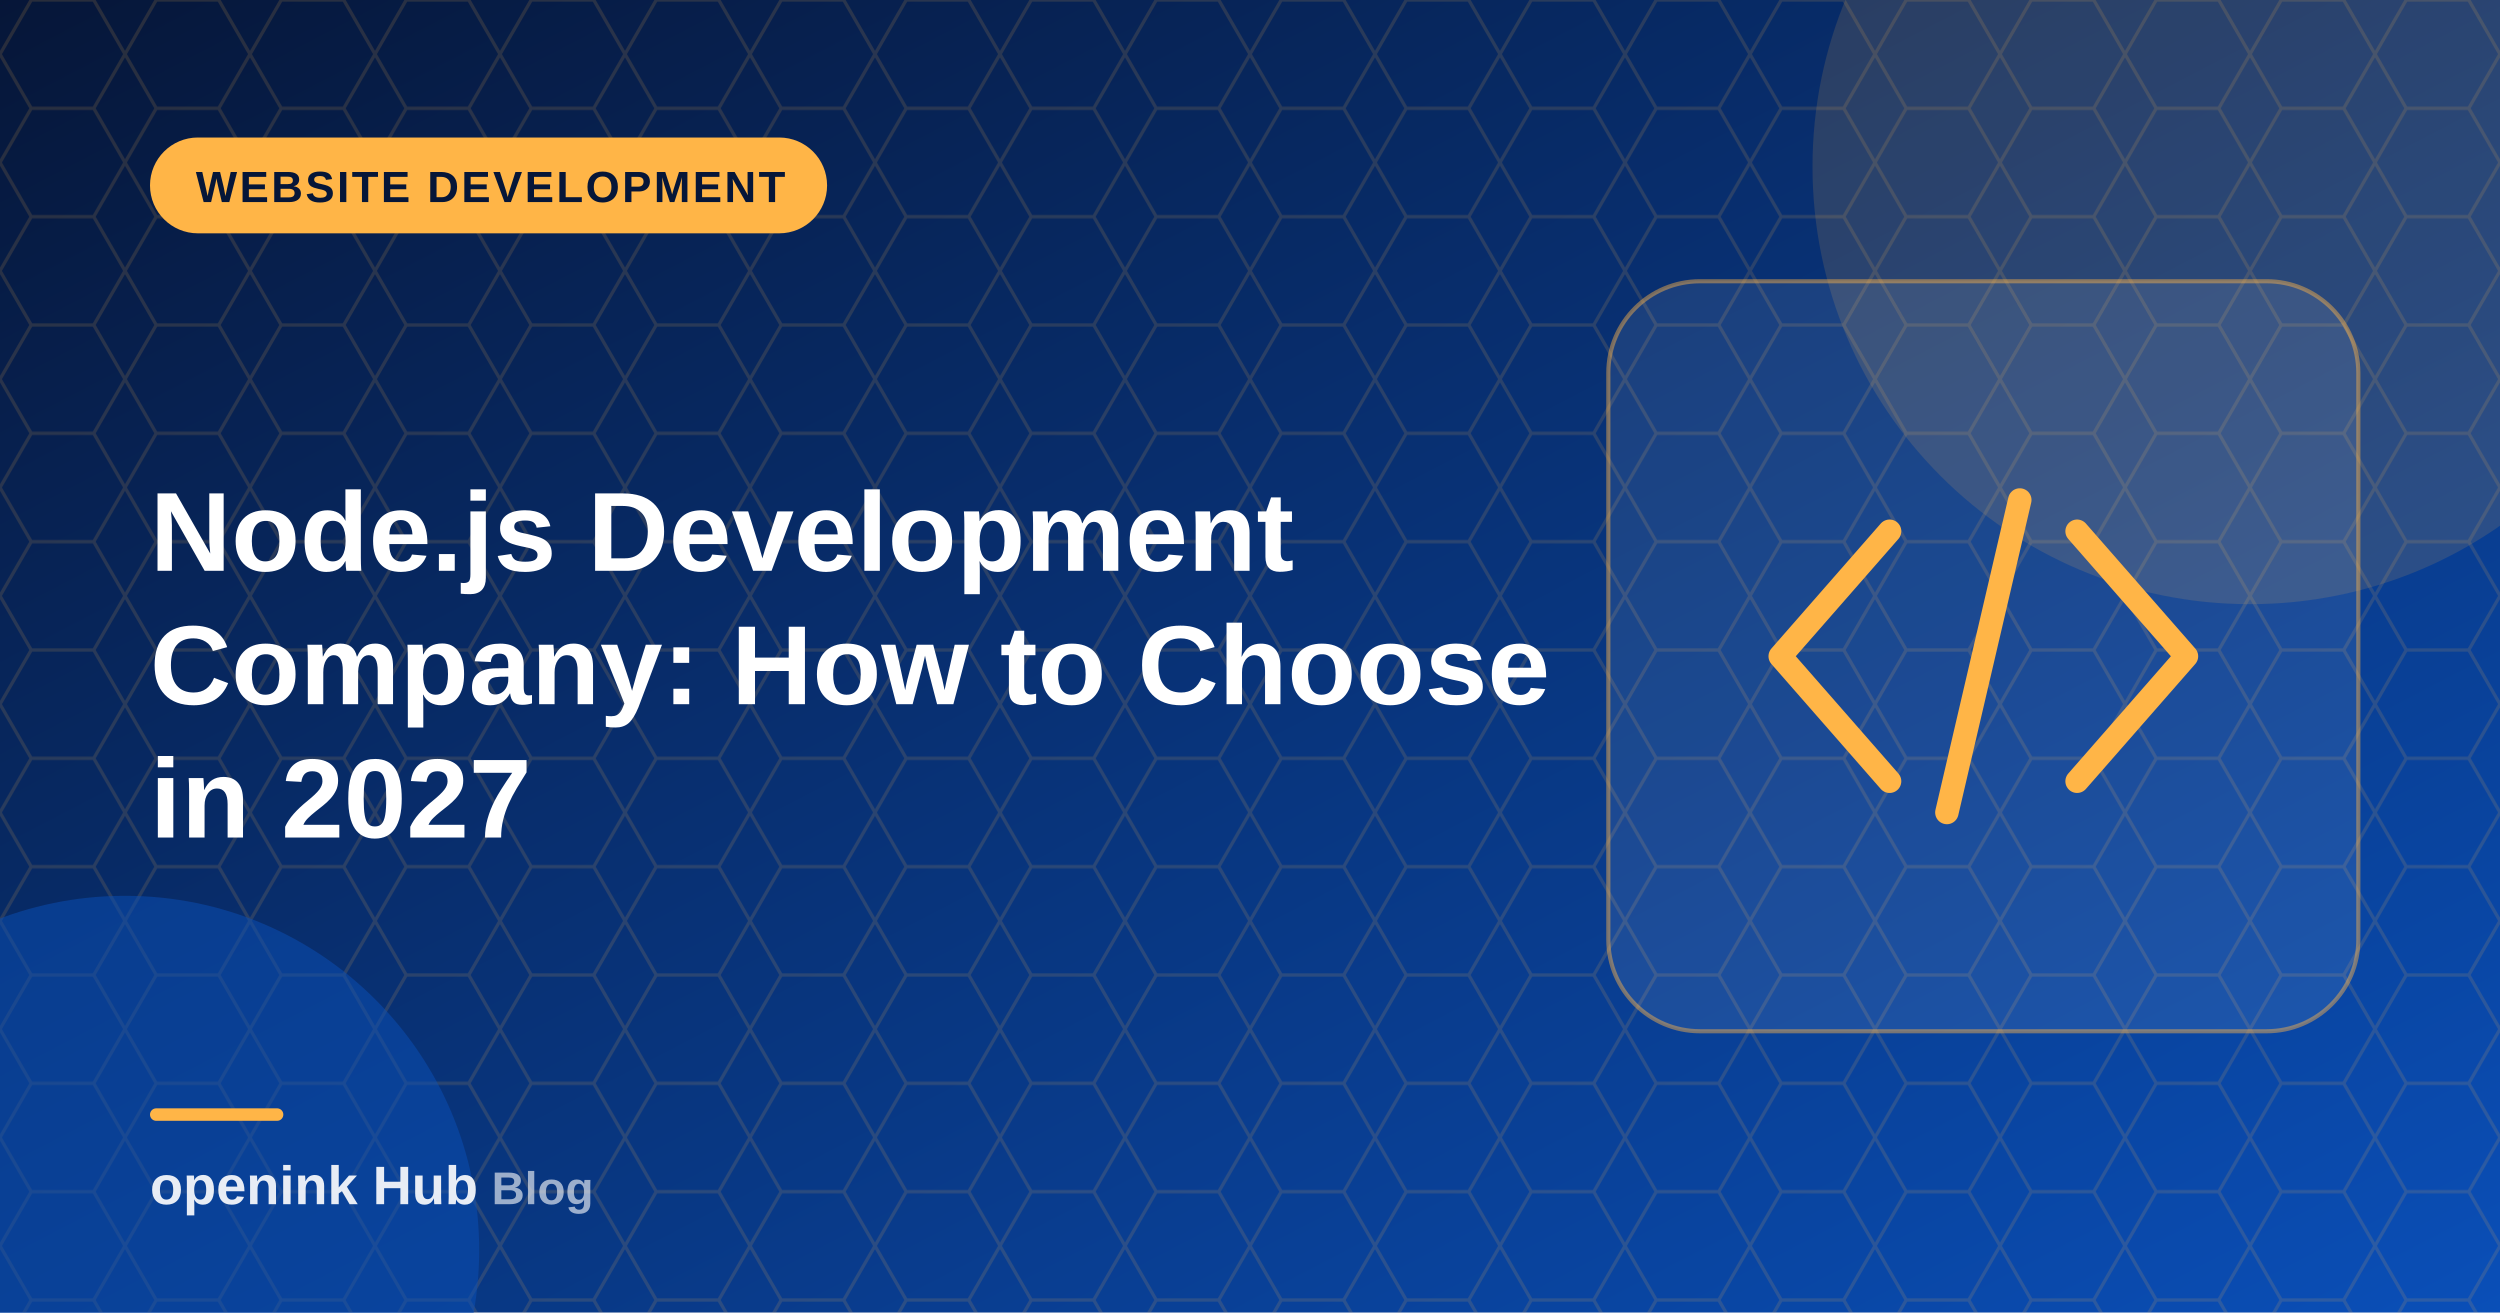
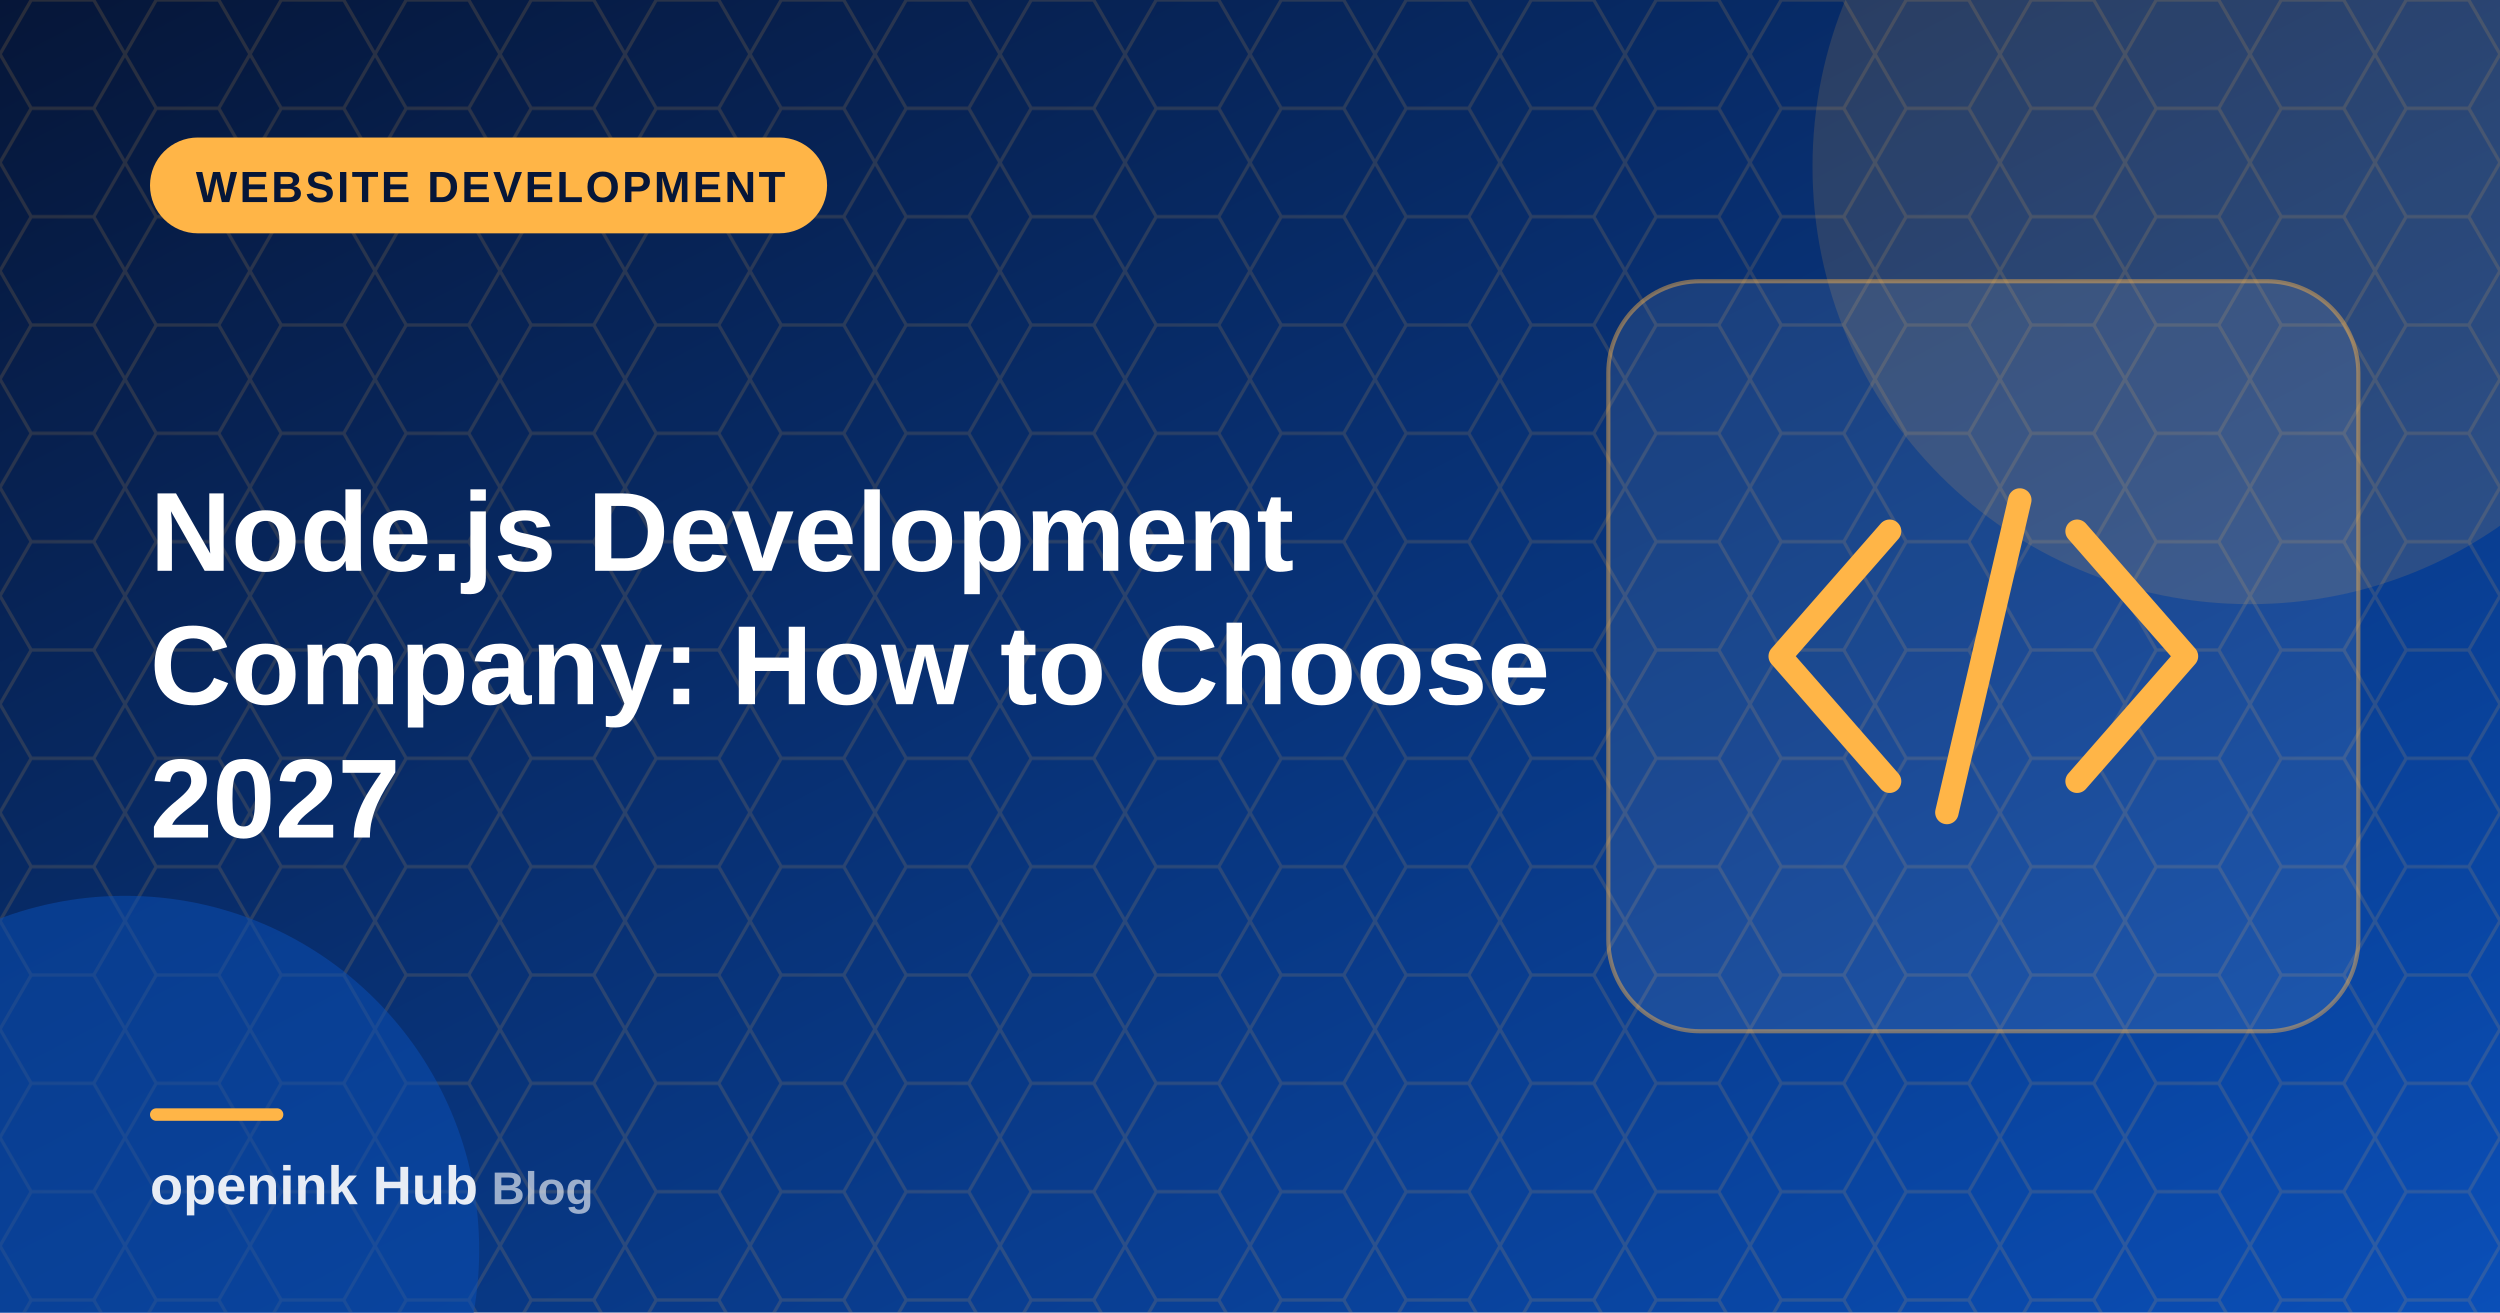
- <svg xmlns="http://www.w3.org/2000/svg" width="1200" height="630" viewBox="0 0 1200 630" role="img" aria-label="Node.js Development Company: How to Choose in 2027">
+ <svg xmlns="http://www.w3.org/2000/svg" width="1200" height="630" viewBox="0 0 1200 630" role="img" aria-label="Node.js Development Company: How to Choose 2027">
  <defs>
    <linearGradient id="g" x1="0" y1="0" x2="1" y2="1">
      <stop offset="0" stop-color="#061638" />
      <stop offset="1" stop-color="#0a4fb8" />
    </linearGradient>
    <pattern id="p" width="60" height="52" patternUnits="userSpaceOnUse">
      <path d="M15 0h30l15 26-15 26H15L0 26Z" fill="none" stroke="#ffb547" stroke-width="1.6" />
    </pattern>
    <style>.ic{fill:none;stroke:#ffb547;stroke-width:9;stroke-linecap:round;stroke-linejoin:round}.ic .f{fill:#ffb547;stroke:none}</style>
  </defs>
  <rect width="1200" height="630" fill="url(#g)" />
  <rect width="1200" height="630" fill="url(#p)" opacity=".14" />
  <circle cx="1080" cy="80" r="210" fill="#ffb547" opacity=".14" />
  <circle cx="60" cy="600" r="170" fill="#0a4fb8" opacity=".5" />
  <rect x="772" y="135" width="360" height="360" rx="44" fill="#fff" fill-opacity=".08" stroke="#ffb547" stroke-opacity=".45" stroke-width="2" />
  <g class="ic" transform="translate(827 190) scale(1.25)">
    <path d="M64 52 22 100l42 48M136 52l42 48-42 48M114 40 86 160" />
  </g>
  <rect x="72" y="66" width="325" height="46" rx="23" fill="#ffb547" />
  <text x="94" y="97" fill="#061638" font-family="Segoe UI,Arial,sans-serif" font-size="21" font-weight="700" letter-spacing="1.2">WEBSITE DEVELOPMENT</text>
  <text x="72" y="274" fill="#fff" font-family="Segoe UI,Arial,sans-serif" font-size="54" font-weight="800">Node.js Development</text>
  <text x="72" y="338" fill="#fff" font-family="Segoe UI,Arial,sans-serif" font-size="54" font-weight="800">Company: How to Choose</text>
-   <text x="72" y="402" fill="#fff" font-family="Segoe UI,Arial,sans-serif" font-size="54" font-weight="800">in 2027</text>
+   <text x="72" y="402" fill="#fff" font-family="Segoe UI,Arial,sans-serif" font-size="54" font-weight="800">2027</text>
  <rect x="72" y="532" width="64" height="6" rx="3" fill="#ffb547" />
  <text x="72" y="578" fill="#fff" fill-opacity=".9" font-family="Segoe UI,Arial,sans-serif" font-size="26" font-weight="700">openink Hub</text>
  <text x="236" y="578" fill="#fff" fill-opacity=".6" font-family="Segoe UI,Arial,sans-serif" font-size="22" font-weight="600">Blog</text>
</svg>
